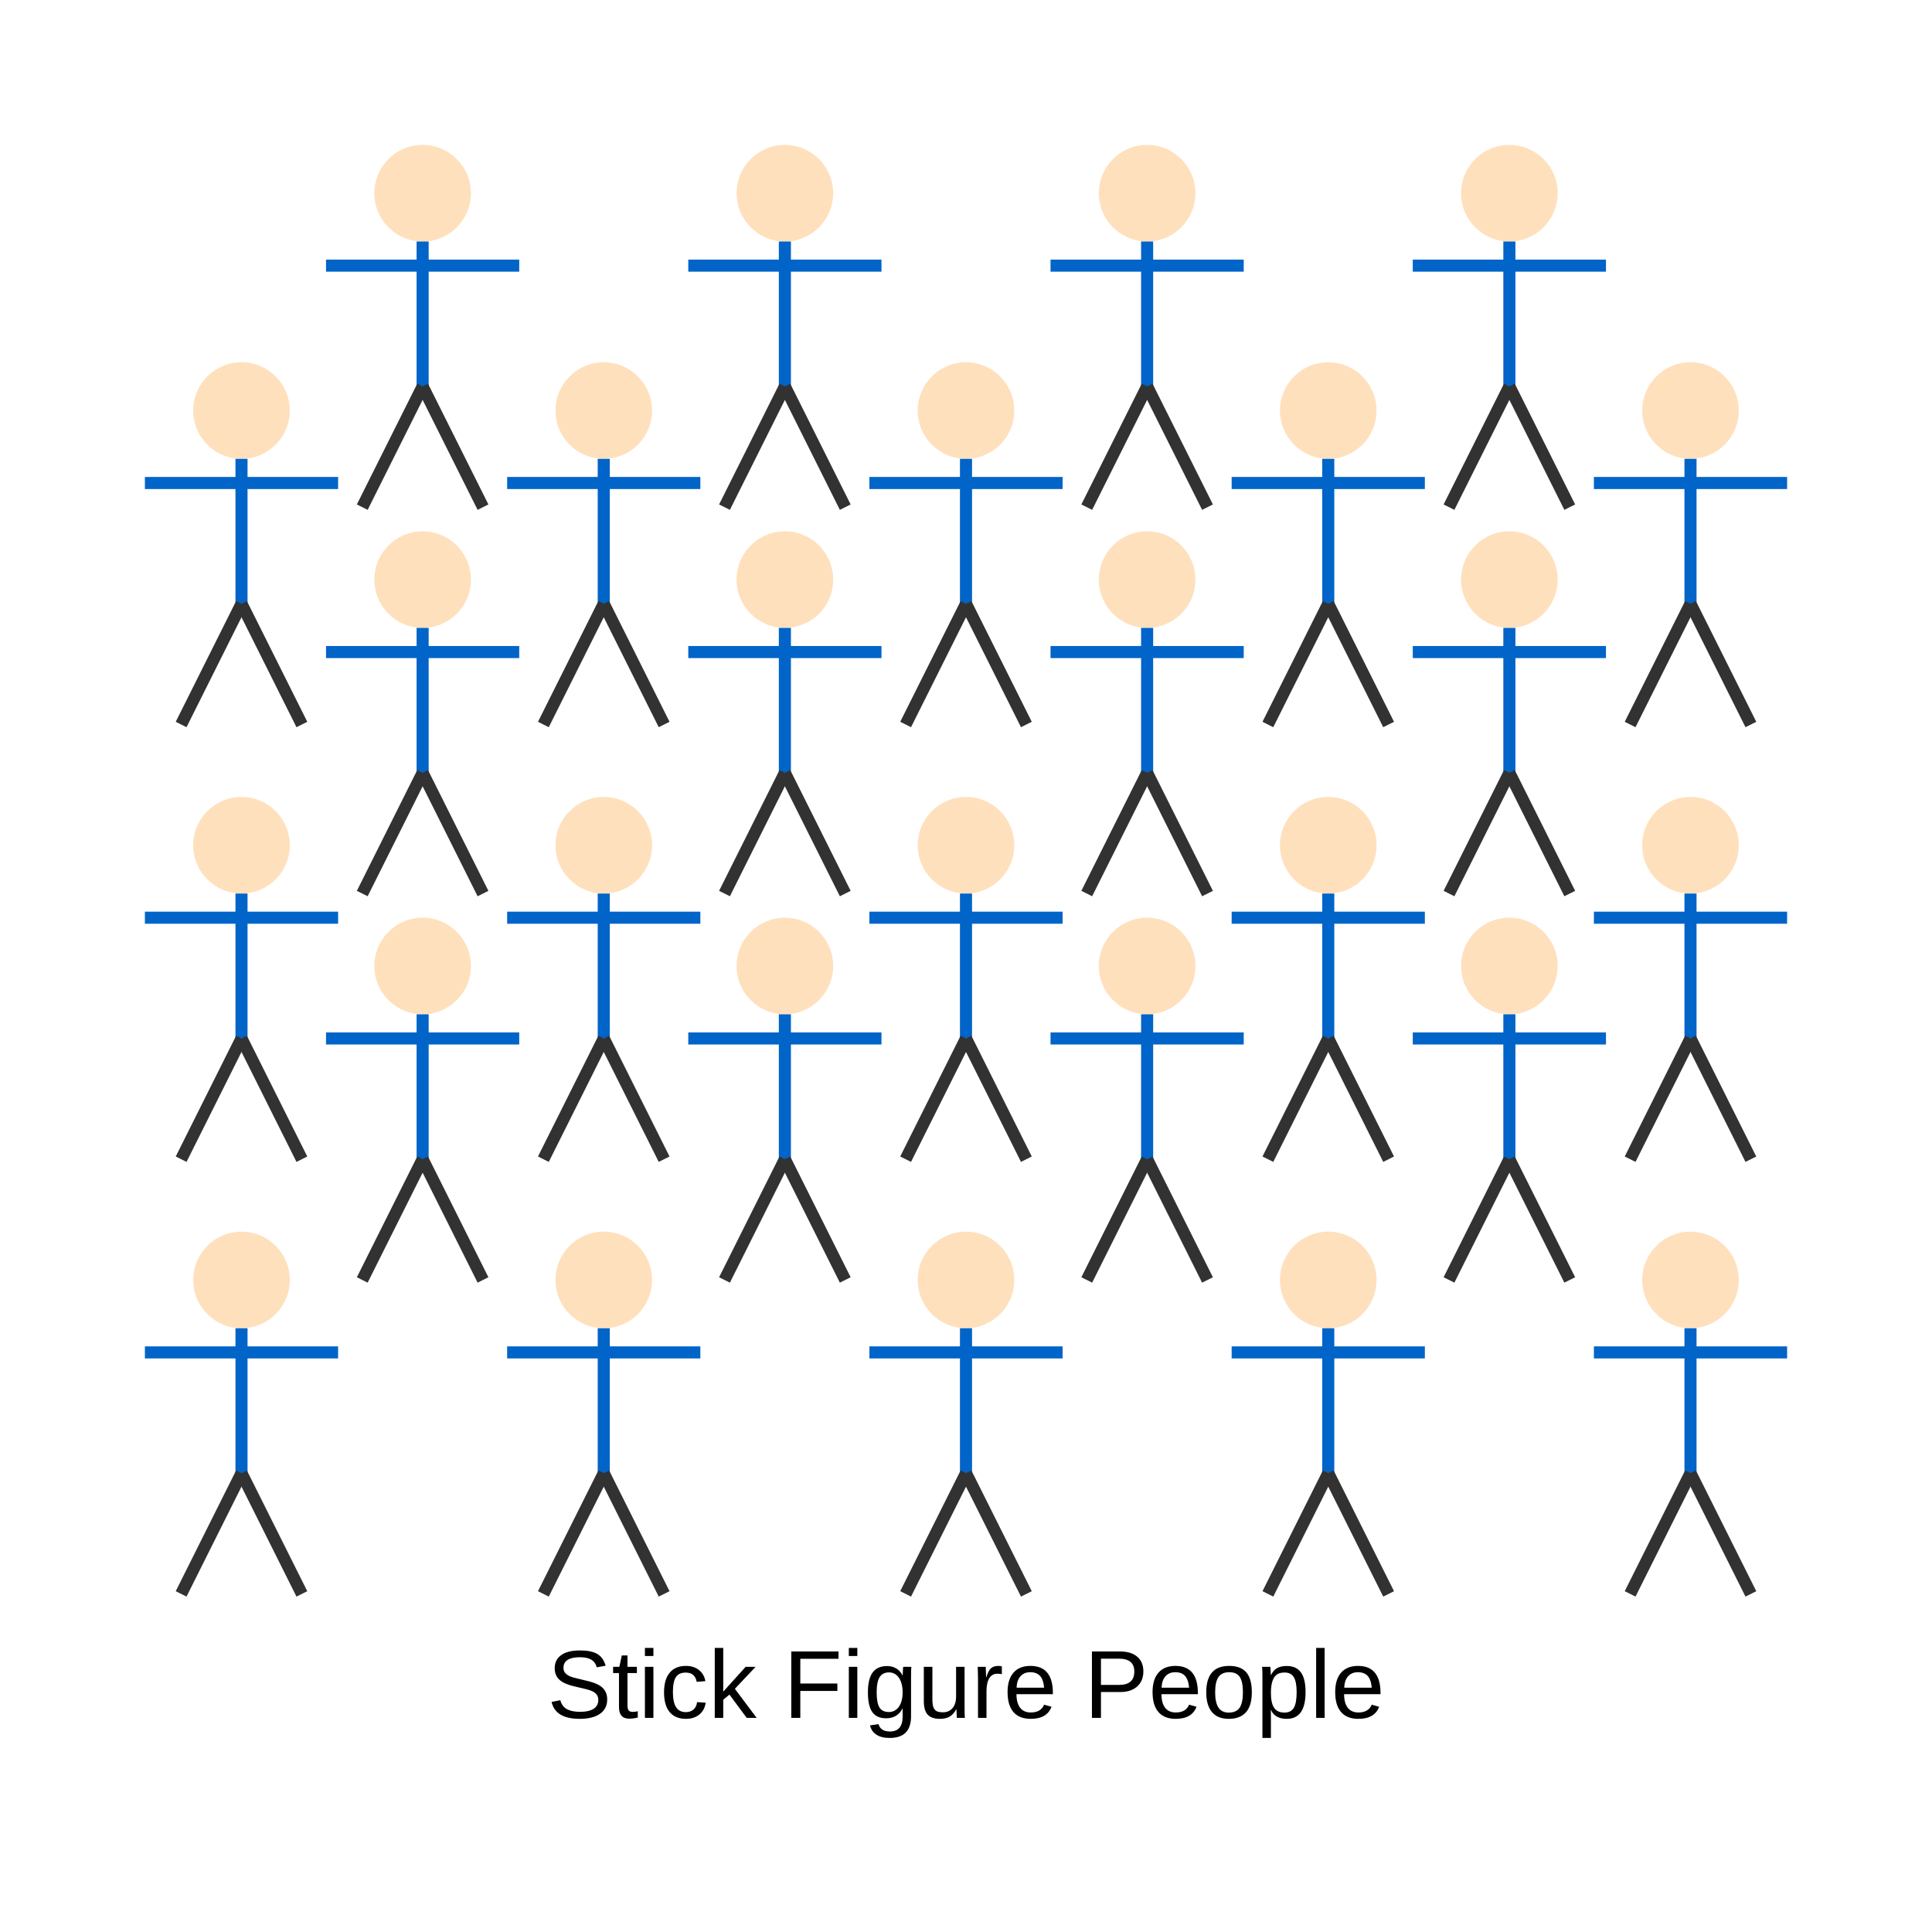
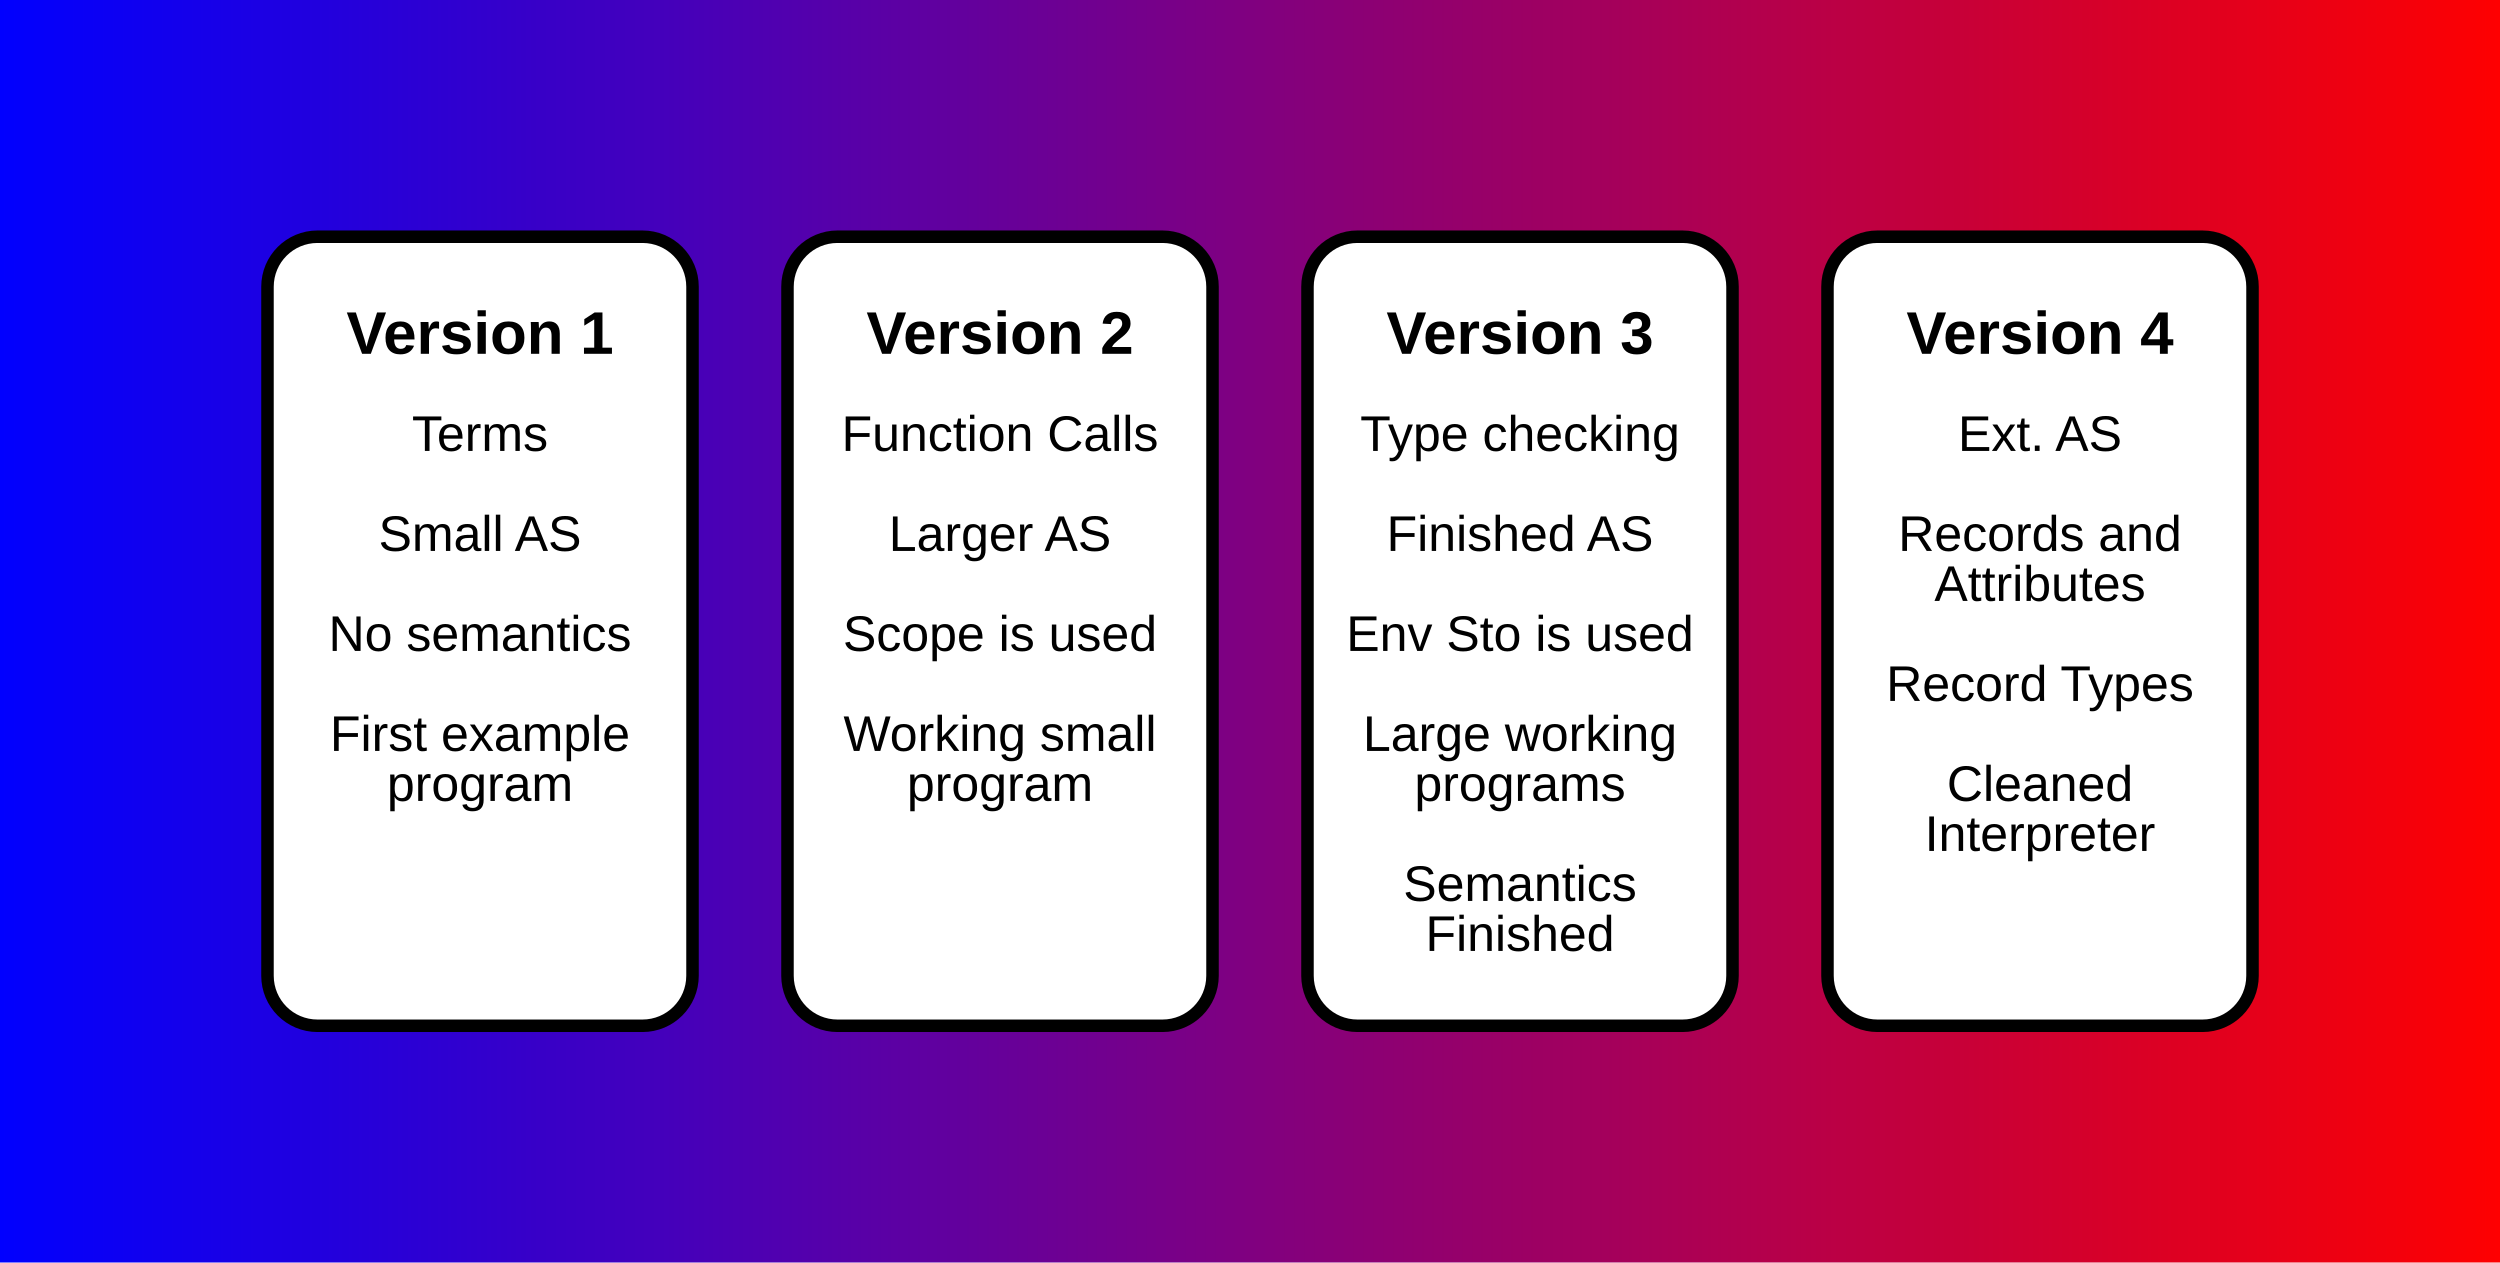
- <svg xmlns="http://www.w3.org/2000/svg" width="800" height="800" style="background-color: rgb(255, 255, 255)">
-   <circle id="" cx="175" cy="80" r="20" fill="rgb(255, 224, 189)" fill-opacity="1" stroke="rgb(255, 255, 255)" stroke-width="0" />
-   <line id="" x1="175" y1="100" x2="175" y2="160" stroke="rgb(0, 100, 200)" stroke-width="5" />
-   <line id="" x1="175" y1="110" x2="135" y2="110" stroke="rgb(0, 100, 200)" stroke-width="5" />
-   <line id="" x1="175" y1="110" x2="215" y2="110" stroke="rgb(0, 100, 200)" stroke-width="5" />
-   <line id="" x1="175" y1="160" x2="150" y2="210" stroke="rgb(50, 50, 50)" stroke-width="5" />
-   <line id="" x1="175" y1="160" x2="200" y2="210" stroke="rgb(50, 50, 50)" stroke-width="5" />
-   <circle id="" cx="325" cy="80" r="20" fill="rgb(255, 224, 189)" fill-opacity="1" stroke="rgb(255, 255, 255)" stroke-width="0" />
-   <line id="" x1="325" y1="100" x2="325" y2="160" stroke="rgb(0, 100, 200)" stroke-width="5" />
-   <line id="" x1="325" y1="110" x2="285" y2="110" stroke="rgb(0, 100, 200)" stroke-width="5" />
-   <line id="" x1="325" y1="110" x2="365" y2="110" stroke="rgb(0, 100, 200)" stroke-width="5" />
-   <line id="" x1="325" y1="160" x2="300" y2="210" stroke="rgb(50, 50, 50)" stroke-width="5" />
-   <line id="" x1="325" y1="160" x2="350" y2="210" stroke="rgb(50, 50, 50)" stroke-width="5" />
-   <circle id="" cx="475" cy="80" r="20" fill="rgb(255, 224, 189)" fill-opacity="1" stroke="rgb(255, 255, 255)" stroke-width="0" />
-   <line id="" x1="475" y1="100" x2="475" y2="160" stroke="rgb(0, 100, 200)" stroke-width="5" />
-   <line id="" x1="475" y1="110" x2="435" y2="110" stroke="rgb(0, 100, 200)" stroke-width="5" />
-   <line id="" x1="475" y1="110" x2="515" y2="110" stroke="rgb(0, 100, 200)" stroke-width="5" />
-   <line id="" x1="475" y1="160" x2="450" y2="210" stroke="rgb(50, 50, 50)" stroke-width="5" />
-   <line id="" x1="475" y1="160" x2="500" y2="210" stroke="rgb(50, 50, 50)" stroke-width="5" />
-   <circle id="" cx="625" cy="80" r="20" fill="rgb(255, 224, 189)" fill-opacity="1" stroke="rgb(255, 255, 255)" stroke-width="0" />
-   <line id="" x1="625" y1="100" x2="625" y2="160" stroke="rgb(0, 100, 200)" stroke-width="5" />
-   <line id="" x1="625" y1="110" x2="585" y2="110" stroke="rgb(0, 100, 200)" stroke-width="5" />
-   <line id="" x1="625" y1="110" x2="665" y2="110" stroke="rgb(0, 100, 200)" stroke-width="5" />
-   <line id="" x1="625" y1="160" x2="600" y2="210" stroke="rgb(50, 50, 50)" stroke-width="5" />
-   <line id="" x1="625" y1="160" x2="650" y2="210" stroke="rgb(50, 50, 50)" stroke-width="5" />
-   <circle id="" cx="100" cy="170" r="20" fill="rgb(255, 224, 189)" fill-opacity="1" stroke="rgb(255, 255, 255)" stroke-width="0" />
-   <line id="" x1="100" y1="190" x2="100" y2="250" stroke="rgb(0, 100, 200)" stroke-width="5" />
-   <line id="" x1="100" y1="200" x2="60" y2="200" stroke="rgb(0, 100, 200)" stroke-width="5" />
-   <line id="" x1="100" y1="200" x2="140" y2="200" stroke="rgb(0, 100, 200)" stroke-width="5" />
-   <line id="" x1="100" y1="250" x2="75" y2="300" stroke="rgb(50, 50, 50)" stroke-width="5" />
-   <line id="" x1="100" y1="250" x2="125" y2="300" stroke="rgb(50, 50, 50)" stroke-width="5" />
-   <circle id="" cx="250" cy="170" r="20" fill="rgb(255, 224, 189)" fill-opacity="1" stroke="rgb(255, 255, 255)" stroke-width="0" />
-   <line id="" x1="250" y1="190" x2="250" y2="250" stroke="rgb(0, 100, 200)" stroke-width="5" />
-   <line id="" x1="250" y1="200" x2="210" y2="200" stroke="rgb(0, 100, 200)" stroke-width="5" />
-   <line id="" x1="250" y1="200" x2="290" y2="200" stroke="rgb(0, 100, 200)" stroke-width="5" />
-   <line id="" x1="250" y1="250" x2="225" y2="300" stroke="rgb(50, 50, 50)" stroke-width="5" />
-   <line id="" x1="250" y1="250" x2="275" y2="300" stroke="rgb(50, 50, 50)" stroke-width="5" />
-   <circle id="" cx="400" cy="170" r="20" fill="rgb(255, 224, 189)" fill-opacity="1" stroke="rgb(255, 255, 255)" stroke-width="0" />
-   <line id="" x1="400" y1="190" x2="400" y2="250" stroke="rgb(0, 100, 200)" stroke-width="5" />
-   <line id="" x1="400" y1="200" x2="360" y2="200" stroke="rgb(0, 100, 200)" stroke-width="5" />
-   <line id="" x1="400" y1="200" x2="440" y2="200" stroke="rgb(0, 100, 200)" stroke-width="5" />
-   <line id="" x1="400" y1="250" x2="375" y2="300" stroke="rgb(50, 50, 50)" stroke-width="5" />
-   <line id="" x1="400" y1="250" x2="425" y2="300" stroke="rgb(50, 50, 50)" stroke-width="5" />
-   <circle id="" cx="550" cy="170" r="20" fill="rgb(255, 224, 189)" fill-opacity="1" stroke="rgb(255, 255, 255)" stroke-width="0" />
-   <line id="" x1="550" y1="190" x2="550" y2="250" stroke="rgb(0, 100, 200)" stroke-width="5" />
-   <line id="" x1="550" y1="200" x2="510" y2="200" stroke="rgb(0, 100, 200)" stroke-width="5" />
-   <line id="" x1="550" y1="200" x2="590" y2="200" stroke="rgb(0, 100, 200)" stroke-width="5" />
-   <line id="" x1="550" y1="250" x2="525" y2="300" stroke="rgb(50, 50, 50)" stroke-width="5" />
-   <line id="" x1="550" y1="250" x2="575" y2="300" stroke="rgb(50, 50, 50)" stroke-width="5" />
-   <circle id="" cx="700" cy="170" r="20" fill="rgb(255, 224, 189)" fill-opacity="1" stroke="rgb(255, 255, 255)" stroke-width="0" />
-   <line id="" x1="700" y1="190" x2="700" y2="250" stroke="rgb(0, 100, 200)" stroke-width="5" />
-   <line id="" x1="700" y1="200" x2="660" y2="200" stroke="rgb(0, 100, 200)" stroke-width="5" />
-   <line id="" x1="700" y1="200" x2="740" y2="200" stroke="rgb(0, 100, 200)" stroke-width="5" />
-   <line id="" x1="700" y1="250" x2="675" y2="300" stroke="rgb(50, 50, 50)" stroke-width="5" />
-   <line id="" x1="700" y1="250" x2="725" y2="300" stroke="rgb(50, 50, 50)" stroke-width="5" />
-   <circle id="" cx="175" cy="240" r="20" fill="rgb(255, 224, 189)" fill-opacity="1" stroke="rgb(255, 255, 255)" stroke-width="0" />
-   <line id="" x1="175" y1="260" x2="175" y2="320" stroke="rgb(0, 100, 200)" stroke-width="5" />
-   <line id="" x1="175" y1="270" x2="135" y2="270" stroke="rgb(0, 100, 200)" stroke-width="5" />
-   <line id="" x1="175" y1="270" x2="215" y2="270" stroke="rgb(0, 100, 200)" stroke-width="5" />
-   <line id="" x1="175" y1="320" x2="150" y2="370" stroke="rgb(50, 50, 50)" stroke-width="5" />
-   <line id="" x1="175" y1="320" x2="200" y2="370" stroke="rgb(50, 50, 50)" stroke-width="5" />
-   <circle id="" cx="325" cy="240" r="20" fill="rgb(255, 224, 189)" fill-opacity="1" stroke="rgb(255, 255, 255)" stroke-width="0" />
-   <line id="" x1="325" y1="260" x2="325" y2="320" stroke="rgb(0, 100, 200)" stroke-width="5" />
-   <line id="" x1="325" y1="270" x2="285" y2="270" stroke="rgb(0, 100, 200)" stroke-width="5" />
-   <line id="" x1="325" y1="270" x2="365" y2="270" stroke="rgb(0, 100, 200)" stroke-width="5" />
-   <line id="" x1="325" y1="320" x2="300" y2="370" stroke="rgb(50, 50, 50)" stroke-width="5" />
-   <line id="" x1="325" y1="320" x2="350" y2="370" stroke="rgb(50, 50, 50)" stroke-width="5" />
-   <circle id="" cx="475" cy="240" r="20" fill="rgb(255, 224, 189)" fill-opacity="1" stroke="rgb(255, 255, 255)" stroke-width="0" />
-   <line id="" x1="475" y1="260" x2="475" y2="320" stroke="rgb(0, 100, 200)" stroke-width="5" />
-   <line id="" x1="475" y1="270" x2="435" y2="270" stroke="rgb(0, 100, 200)" stroke-width="5" />
-   <line id="" x1="475" y1="270" x2="515" y2="270" stroke="rgb(0, 100, 200)" stroke-width="5" />
-   <line id="" x1="475" y1="320" x2="450" y2="370" stroke="rgb(50, 50, 50)" stroke-width="5" />
-   <line id="" x1="475" y1="320" x2="500" y2="370" stroke="rgb(50, 50, 50)" stroke-width="5" />
-   <circle id="" cx="625" cy="240" r="20" fill="rgb(255, 224, 189)" fill-opacity="1" stroke="rgb(255, 255, 255)" stroke-width="0" />
-   <line id="" x1="625" y1="260" x2="625" y2="320" stroke="rgb(0, 100, 200)" stroke-width="5" />
-   <line id="" x1="625" y1="270" x2="585" y2="270" stroke="rgb(0, 100, 200)" stroke-width="5" />
-   <line id="" x1="625" y1="270" x2="665" y2="270" stroke="rgb(0, 100, 200)" stroke-width="5" />
-   <line id="" x1="625" y1="320" x2="600" y2="370" stroke="rgb(50, 50, 50)" stroke-width="5" />
-   <line id="" x1="625" y1="320" x2="650" y2="370" stroke="rgb(50, 50, 50)" stroke-width="5" />
-   <circle id="" cx="100" cy="350" r="20" fill="rgb(255, 224, 189)" fill-opacity="1" stroke="rgb(255, 255, 255)" stroke-width="0" />
-   <line id="" x1="100" y1="370" x2="100" y2="430" stroke="rgb(0, 100, 200)" stroke-width="5" />
-   <line id="" x1="100" y1="380" x2="60" y2="380" stroke="rgb(0, 100, 200)" stroke-width="5" />
-   <line id="" x1="100" y1="380" x2="140" y2="380" stroke="rgb(0, 100, 200)" stroke-width="5" />
-   <line id="" x1="100" y1="430" x2="75" y2="480" stroke="rgb(50, 50, 50)" stroke-width="5" />
-   <line id="" x1="100" y1="430" x2="125" y2="480" stroke="rgb(50, 50, 50)" stroke-width="5" />
-   <circle id="" cx="250" cy="350" r="20" fill="rgb(255, 224, 189)" fill-opacity="1" stroke="rgb(255, 255, 255)" stroke-width="0" />
-   <line id="" x1="250" y1="370" x2="250" y2="430" stroke="rgb(0, 100, 200)" stroke-width="5" />
-   <line id="" x1="250" y1="380" x2="210" y2="380" stroke="rgb(0, 100, 200)" stroke-width="5" />
-   <line id="" x1="250" y1="380" x2="290" y2="380" stroke="rgb(0, 100, 200)" stroke-width="5" />
-   <line id="" x1="250" y1="430" x2="225" y2="480" stroke="rgb(50, 50, 50)" stroke-width="5" />
-   <line id="" x1="250" y1="430" x2="275" y2="480" stroke="rgb(50, 50, 50)" stroke-width="5" />
-   <circle id="" cx="400" cy="350" r="20" fill="rgb(255, 224, 189)" fill-opacity="1" stroke="rgb(255, 255, 255)" stroke-width="0" />
-   <line id="" x1="400" y1="370" x2="400" y2="430" stroke="rgb(0, 100, 200)" stroke-width="5" />
-   <line id="" x1="400" y1="380" x2="360" y2="380" stroke="rgb(0, 100, 200)" stroke-width="5" />
-   <line id="" x1="400" y1="380" x2="440" y2="380" stroke="rgb(0, 100, 200)" stroke-width="5" />
-   <line id="" x1="400" y1="430" x2="375" y2="480" stroke="rgb(50, 50, 50)" stroke-width="5" />
-   <line id="" x1="400" y1="430" x2="425" y2="480" stroke="rgb(50, 50, 50)" stroke-width="5" />
-   <circle id="" cx="550" cy="350" r="20" fill="rgb(255, 224, 189)" fill-opacity="1" stroke="rgb(255, 255, 255)" stroke-width="0" />
-   <line id="" x1="550" y1="370" x2="550" y2="430" stroke="rgb(0, 100, 200)" stroke-width="5" />
-   <line id="" x1="550" y1="380" x2="510" y2="380" stroke="rgb(0, 100, 200)" stroke-width="5" />
-   <line id="" x1="550" y1="380" x2="590" y2="380" stroke="rgb(0, 100, 200)" stroke-width="5" />
-   <line id="" x1="550" y1="430" x2="525" y2="480" stroke="rgb(50, 50, 50)" stroke-width="5" />
-   <line id="" x1="550" y1="430" x2="575" y2="480" stroke="rgb(50, 50, 50)" stroke-width="5" />
-   <circle id="" cx="700" cy="350" r="20" fill="rgb(255, 224, 189)" fill-opacity="1" stroke="rgb(255, 255, 255)" stroke-width="0" />
-   <line id="" x1="700" y1="370" x2="700" y2="430" stroke="rgb(0, 100, 200)" stroke-width="5" />
-   <line id="" x1="700" y1="380" x2="660" y2="380" stroke="rgb(0, 100, 200)" stroke-width="5" />
-   <line id="" x1="700" y1="380" x2="740" y2="380" stroke="rgb(0, 100, 200)" stroke-width="5" />
-   <line id="" x1="700" y1="430" x2="675" y2="480" stroke="rgb(50, 50, 50)" stroke-width="5" />
-   <line id="" x1="700" y1="430" x2="725" y2="480" stroke="rgb(50, 50, 50)" stroke-width="5" />
-   <circle id="" cx="175" cy="400" r="20" fill="rgb(255, 224, 189)" fill-opacity="1" stroke="rgb(255, 255, 255)" stroke-width="0" />
-   <line id="" x1="175" y1="420" x2="175" y2="480" stroke="rgb(0, 100, 200)" stroke-width="5" />
-   <line id="" x1="175" y1="430" x2="135" y2="430" stroke="rgb(0, 100, 200)" stroke-width="5" />
-   <line id="" x1="175" y1="430" x2="215" y2="430" stroke="rgb(0, 100, 200)" stroke-width="5" />
-   <line id="" x1="175" y1="480" x2="150" y2="530" stroke="rgb(50, 50, 50)" stroke-width="5" />
-   <line id="" x1="175" y1="480" x2="200" y2="530" stroke="rgb(50, 50, 50)" stroke-width="5" />
-   <circle id="" cx="325" cy="400" r="20" fill="rgb(255, 224, 189)" fill-opacity="1" stroke="rgb(255, 255, 255)" stroke-width="0" />
-   <line id="" x1="325" y1="420" x2="325" y2="480" stroke="rgb(0, 100, 200)" stroke-width="5" />
-   <line id="" x1="325" y1="430" x2="285" y2="430" stroke="rgb(0, 100, 200)" stroke-width="5" />
-   <line id="" x1="325" y1="430" x2="365" y2="430" stroke="rgb(0, 100, 200)" stroke-width="5" />
-   <line id="" x1="325" y1="480" x2="300" y2="530" stroke="rgb(50, 50, 50)" stroke-width="5" />
-   <line id="" x1="325" y1="480" x2="350" y2="530" stroke="rgb(50, 50, 50)" stroke-width="5" />
-   <circle id="" cx="475" cy="400" r="20" fill="rgb(255, 224, 189)" fill-opacity="1" stroke="rgb(255, 255, 255)" stroke-width="0" />
-   <line id="" x1="475" y1="420" x2="475" y2="480" stroke="rgb(0, 100, 200)" stroke-width="5" />
-   <line id="" x1="475" y1="430" x2="435" y2="430" stroke="rgb(0, 100, 200)" stroke-width="5" />
-   <line id="" x1="475" y1="430" x2="515" y2="430" stroke="rgb(0, 100, 200)" stroke-width="5" />
-   <line id="" x1="475" y1="480" x2="450" y2="530" stroke="rgb(50, 50, 50)" stroke-width="5" />
-   <line id="" x1="475" y1="480" x2="500" y2="530" stroke="rgb(50, 50, 50)" stroke-width="5" />
-   <circle id="" cx="625" cy="400" r="20" fill="rgb(255, 224, 189)" fill-opacity="1" stroke="rgb(255, 255, 255)" stroke-width="0" />
-   <line id="" x1="625" y1="420" x2="625" y2="480" stroke="rgb(0, 100, 200)" stroke-width="5" />
-   <line id="" x1="625" y1="430" x2="585" y2="430" stroke="rgb(0, 100, 200)" stroke-width="5" />
-   <line id="" x1="625" y1="430" x2="665" y2="430" stroke="rgb(0, 100, 200)" stroke-width="5" />
-   <line id="" x1="625" y1="480" x2="600" y2="530" stroke="rgb(50, 50, 50)" stroke-width="5" />
-   <line id="" x1="625" y1="480" x2="650" y2="530" stroke="rgb(50, 50, 50)" stroke-width="5" />
-   <circle id="" cx="100" cy="530" r="20" fill="rgb(255, 224, 189)" fill-opacity="1" stroke="rgb(255, 255, 255)" stroke-width="0" />
-   <line id="" x1="100" y1="550" x2="100" y2="610" stroke="rgb(0, 100, 200)" stroke-width="5" />
-   <line id="" x1="100" y1="560" x2="60" y2="560" stroke="rgb(0, 100, 200)" stroke-width="5" />
-   <line id="" x1="100" y1="560" x2="140" y2="560" stroke="rgb(0, 100, 200)" stroke-width="5" />
-   <line id="" x1="100" y1="610" x2="75" y2="660" stroke="rgb(50, 50, 50)" stroke-width="5" />
-   <line id="" x1="100" y1="610" x2="125" y2="660" stroke="rgb(50, 50, 50)" stroke-width="5" />
-   <circle id="" cx="250" cy="530" r="20" fill="rgb(255, 224, 189)" fill-opacity="1" stroke="rgb(255, 255, 255)" stroke-width="0" />
-   <line id="" x1="250" y1="550" x2="250" y2="610" stroke="rgb(0, 100, 200)" stroke-width="5" />
-   <line id="" x1="250" y1="560" x2="210" y2="560" stroke="rgb(0, 100, 200)" stroke-width="5" />
-   <line id="" x1="250" y1="560" x2="290" y2="560" stroke="rgb(0, 100, 200)" stroke-width="5" />
-   <line id="" x1="250" y1="610" x2="225" y2="660" stroke="rgb(50, 50, 50)" stroke-width="5" />
-   <line id="" x1="250" y1="610" x2="275" y2="660" stroke="rgb(50, 50, 50)" stroke-width="5" />
-   <circle id="" cx="400" cy="530" r="20" fill="rgb(255, 224, 189)" fill-opacity="1" stroke="rgb(255, 255, 255)" stroke-width="0" />
-   <line id="" x1="400" y1="550" x2="400" y2="610" stroke="rgb(0, 100, 200)" stroke-width="5" />
-   <line id="" x1="400" y1="560" x2="360" y2="560" stroke="rgb(0, 100, 200)" stroke-width="5" />
-   <line id="" x1="400" y1="560" x2="440" y2="560" stroke="rgb(0, 100, 200)" stroke-width="5" />
-   <line id="" x1="400" y1="610" x2="375" y2="660" stroke="rgb(50, 50, 50)" stroke-width="5" />
-   <line id="" x1="400" y1="610" x2="425" y2="660" stroke="rgb(50, 50, 50)" stroke-width="5" />
-   <circle id="" cx="550" cy="530" r="20" fill="rgb(255, 224, 189)" fill-opacity="1" stroke="rgb(255, 255, 255)" stroke-width="0" />
-   <line id="" x1="550" y1="550" x2="550" y2="610" stroke="rgb(0, 100, 200)" stroke-width="5" />
-   <line id="" x1="550" y1="560" x2="510" y2="560" stroke="rgb(0, 100, 200)" stroke-width="5" />
-   <line id="" x1="550" y1="560" x2="590" y2="560" stroke="rgb(0, 100, 200)" stroke-width="5" />
-   <line id="" x1="550" y1="610" x2="525" y2="660" stroke="rgb(50, 50, 50)" stroke-width="5" />
-   <line id="" x1="550" y1="610" x2="575" y2="660" stroke="rgb(50, 50, 50)" stroke-width="5" />
-   <circle id="" cx="700" cy="530" r="20" fill="rgb(255, 224, 189)" fill-opacity="1" stroke="rgb(255, 255, 255)" stroke-width="0" />
-   <line id="" x1="700" y1="550" x2="700" y2="610" stroke="rgb(0, 100, 200)" stroke-width="5" />
-   <line id="" x1="700" y1="560" x2="660" y2="560" stroke="rgb(0, 100, 200)" stroke-width="5" />
-   <line id="" x1="700" y1="560" x2="740" y2="560" stroke="rgb(0, 100, 200)" stroke-width="5" />
-   <line id="" x1="700" y1="610" x2="675" y2="660" stroke="rgb(50, 50, 50)" stroke-width="5" />
-   <line id="" x1="700" y1="610" x2="725" y2="660" stroke="rgb(50, 50, 50)" stroke-width="5" />
-   <text id="text" x="400" y="700" xml:space="preserve" fill="rgb(0, 0, 0)" dominant-baseline="middle" text-anchor="middle" font-family="Arial" font-weight="400" font-size="40">Stick Figure People</text>
+ <svg xmlns="http://www.w3.org/2000/svg" width="1000" height="505" style="background-color: rgb(255, 255, 255)">
+   <linearGradient id="blackToBlue" x1="0%" y1="0%" x2="100%" y2="0%">
+     <stop offset="0%" stop-color="rgb(0, 0, 265)" />
+     <stop offset="50%" stop-color="rgb(128, 0, 128)" />
+     <stop offset="100%" stop-color="rgb(255, 0, 0)" />
+   </linearGradient>
+   <linearGradient id="blackToBlue" x1="0%" y1="0%" x2="100%" y2="0%">
+     <stop offset="0%" stop-color="rgb(0, 0, 265)" />
+     <stop offset="50%" stop-color="rgb(128, 0, 128)" />
+     <stop offset="100%" stop-color="rgb(255, 0, 0)" />
+   </linearGradient>
+   <rect id="background" x="0" y="0" width="1000" height="505" fill="url(#blackToBlue)" fill-opacity="1" rx="0" stroke="rgb(255, 255, 255)" stroke-width="0" />
+   <rect id="box1" x="106.995" y="94.688" width="170.01" height="315.625" fill="rgb(255, 255, 255)" fill-opacity="1" rx="20" stroke="rgb(0, 0, 0)" stroke-width="5" />
+   <text id="box1Text" x="192" y="134.688" xml:space="preserve" fill="rgb(0, 0, 0)" dominant-baseline="middle" text-anchor="middle" font-family="Arial" font-weight="700" font-size="24.038">Version 1</text>
+   <text id="box2Text" x="192" y="174.688" xml:space="preserve" fill="rgb(0, 0, 0)" dominant-baseline="middle" text-anchor="middle" font-family="Arial" font-weight="500" font-size="20">Terms</text>
+   <text id="box3Text" x="192" y="214.688" xml:space="preserve" fill="rgb(0, 0, 0)" dominant-baseline="middle" text-anchor="middle" font-family="Arial" font-weight="500" font-size="20">Small AS</text>
+   <text id="box4Text" x="192" y="254.688" xml:space="preserve" fill="rgb(0, 0, 0)" dominant-baseline="middle" text-anchor="middle" font-family="Arial" font-weight="500" font-size="20">No semantics</text>
+   <text id="box5Text" x="192" y="294.688" xml:space="preserve" fill="rgb(0, 0, 0)" dominant-baseline="middle" text-anchor="middle" font-family="Arial" font-weight="500" font-size="20">First example</text>
+   <text id="box6Text" x="192" y="314.688" xml:space="preserve" fill="rgb(0, 0, 0)" dominant-baseline="middle" text-anchor="middle" font-family="Arial" font-weight="500" font-size="20">program</text>
+   <rect id="box2" x="314.995" y="94.688" width="170.01" height="315.625" fill="rgb(255, 255, 255)" fill-opacity="1" rx="20" stroke="rgb(0, 0, 0)" stroke-width="5" />
+   <text id="box7Text" x="400" y="134.688" xml:space="preserve" fill="rgb(0, 0, 0)" dominant-baseline="middle" text-anchor="middle" font-family="Arial" font-weight="700" font-size="24.038">Version 2</text>
+   <text id="box8Text" x="400" y="174.688" xml:space="preserve" fill="rgb(0, 0, 0)" dominant-baseline="middle" text-anchor="middle" font-family="Arial" font-weight="500" font-size="20">Function Calls</text>
+   <text id="box9Text" x="400" y="214.688" xml:space="preserve" fill="rgb(0, 0, 0)" dominant-baseline="middle" text-anchor="middle" font-family="Arial" font-weight="500" font-size="20">Larger AS</text>
+   <text id="box10Text" x="400" y="254.688" xml:space="preserve" fill="rgb(0, 0, 0)" dominant-baseline="middle" text-anchor="middle" font-family="Arial" font-weight="500" font-size="20">Scope is used</text>
+   <text id="box11Text" x="400" y="294.688" xml:space="preserve" fill="rgb(0, 0, 0)" dominant-baseline="middle" text-anchor="middle" font-family="Arial" font-weight="500" font-size="20">Working small</text>
+   <text id="box12Text" x="400" y="314.688" xml:space="preserve" fill="rgb(0, 0, 0)" dominant-baseline="middle" text-anchor="middle" font-family="Arial" font-weight="500" font-size="20">program</text>
+   <rect id="box3" x="522.995" y="94.688" width="170.01" height="315.625" fill="rgb(255, 255, 255)" fill-opacity="1" rx="20" stroke="rgb(0, 0, 0)" stroke-width="5" />
+   <text id="box13Text" x="608" y="134.688" xml:space="preserve" fill="rgb(0, 0, 0)" dominant-baseline="middle" text-anchor="middle" font-family="Arial" font-weight="700" font-size="24.038">Version 3</text>
+   <text id="box14Text" x="608" y="174.688" xml:space="preserve" fill="rgb(0, 0, 0)" dominant-baseline="middle" text-anchor="middle" font-family="Arial" font-weight="500" font-size="20">Type checking</text>
+   <text id="box15Text" x="608" y="214.688" xml:space="preserve" fill="rgb(0, 0, 0)" dominant-baseline="middle" text-anchor="middle" font-family="Arial" font-weight="500" font-size="20">Finished AS</text>
+   <text id="box16Text" x="608" y="254.688" xml:space="preserve" fill="rgb(0, 0, 0)" dominant-baseline="middle" text-anchor="middle" font-family="Arial" font-weight="500" font-size="20">Env Sto is used</text>
+   <text id="box17Text" x="608" y="294.688" xml:space="preserve" fill="rgb(0, 0, 0)" dominant-baseline="middle" text-anchor="middle" font-family="Arial" font-weight="500" font-size="20">Large working</text>
+   <text id="box18Text" x="608" y="314.688" xml:space="preserve" fill="rgb(0, 0, 0)" dominant-baseline="middle" text-anchor="middle" font-family="Arial" font-weight="500" font-size="20">programs</text>
+   <text id="box19Text" x="608" y="354.688" xml:space="preserve" fill="rgb(0, 0, 0)" dominant-baseline="middle" text-anchor="middle" font-family="Arial" font-weight="500" font-size="20">Semantics</text>
+   <text id="box20Text" x="608" y="374.688" xml:space="preserve" fill="rgb(0, 0, 0)" dominant-baseline="middle" text-anchor="middle" font-family="Arial" font-weight="500" font-size="20">Finished</text>
+   <rect id="box4" x="730.995" y="94.688" width="170.01" height="315.625" fill="rgb(255, 255, 255)" fill-opacity="1" rx="20" stroke="rgb(0, 0, 0)" stroke-width="5" />
+   <text id="box21Text" x="816" y="134.688" xml:space="preserve" fill="rgb(0, 0, 0)" dominant-baseline="middle" text-anchor="middle" font-family="Arial" font-weight="700" font-size="24.038">Version 4</text>
+   <text id="box22Text" x="816" y="174.688" xml:space="preserve" fill="rgb(0, 0, 0)" dominant-baseline="middle" text-anchor="middle" font-family="Arial" font-weight="500" font-size="20">Ext. AS</text>
+   <text id="box23Text" x="816" y="214.688" xml:space="preserve" fill="rgb(0, 0, 0)" dominant-baseline="middle" text-anchor="middle" font-family="Arial" font-weight="500" font-size="20">Records and</text>
+   <text id="box24Text" x="816" y="234.688" xml:space="preserve" fill="rgb(0, 0, 0)" dominant-baseline="middle" text-anchor="middle" font-family="Arial" font-weight="500" font-size="20">Attributes</text>
+   <text id="box25Text" x="816" y="274.688" xml:space="preserve" fill="rgb(0, 0, 0)" dominant-baseline="middle" text-anchor="middle" font-family="Arial" font-weight="500" font-size="20">Record Types</text>
+   <text id="box26Text" x="816" y="314.688" xml:space="preserve" fill="rgb(0, 0, 0)" dominant-baseline="middle" text-anchor="middle" font-family="Arial" font-weight="500" font-size="20">Cleaned</text>
+   <text id="box27Text" x="816" y="334.688" xml:space="preserve" fill="rgb(0, 0, 0)" dominant-baseline="middle" text-anchor="middle" font-family="Arial" font-weight="500" font-size="20">Interpreter</text>
</svg>
